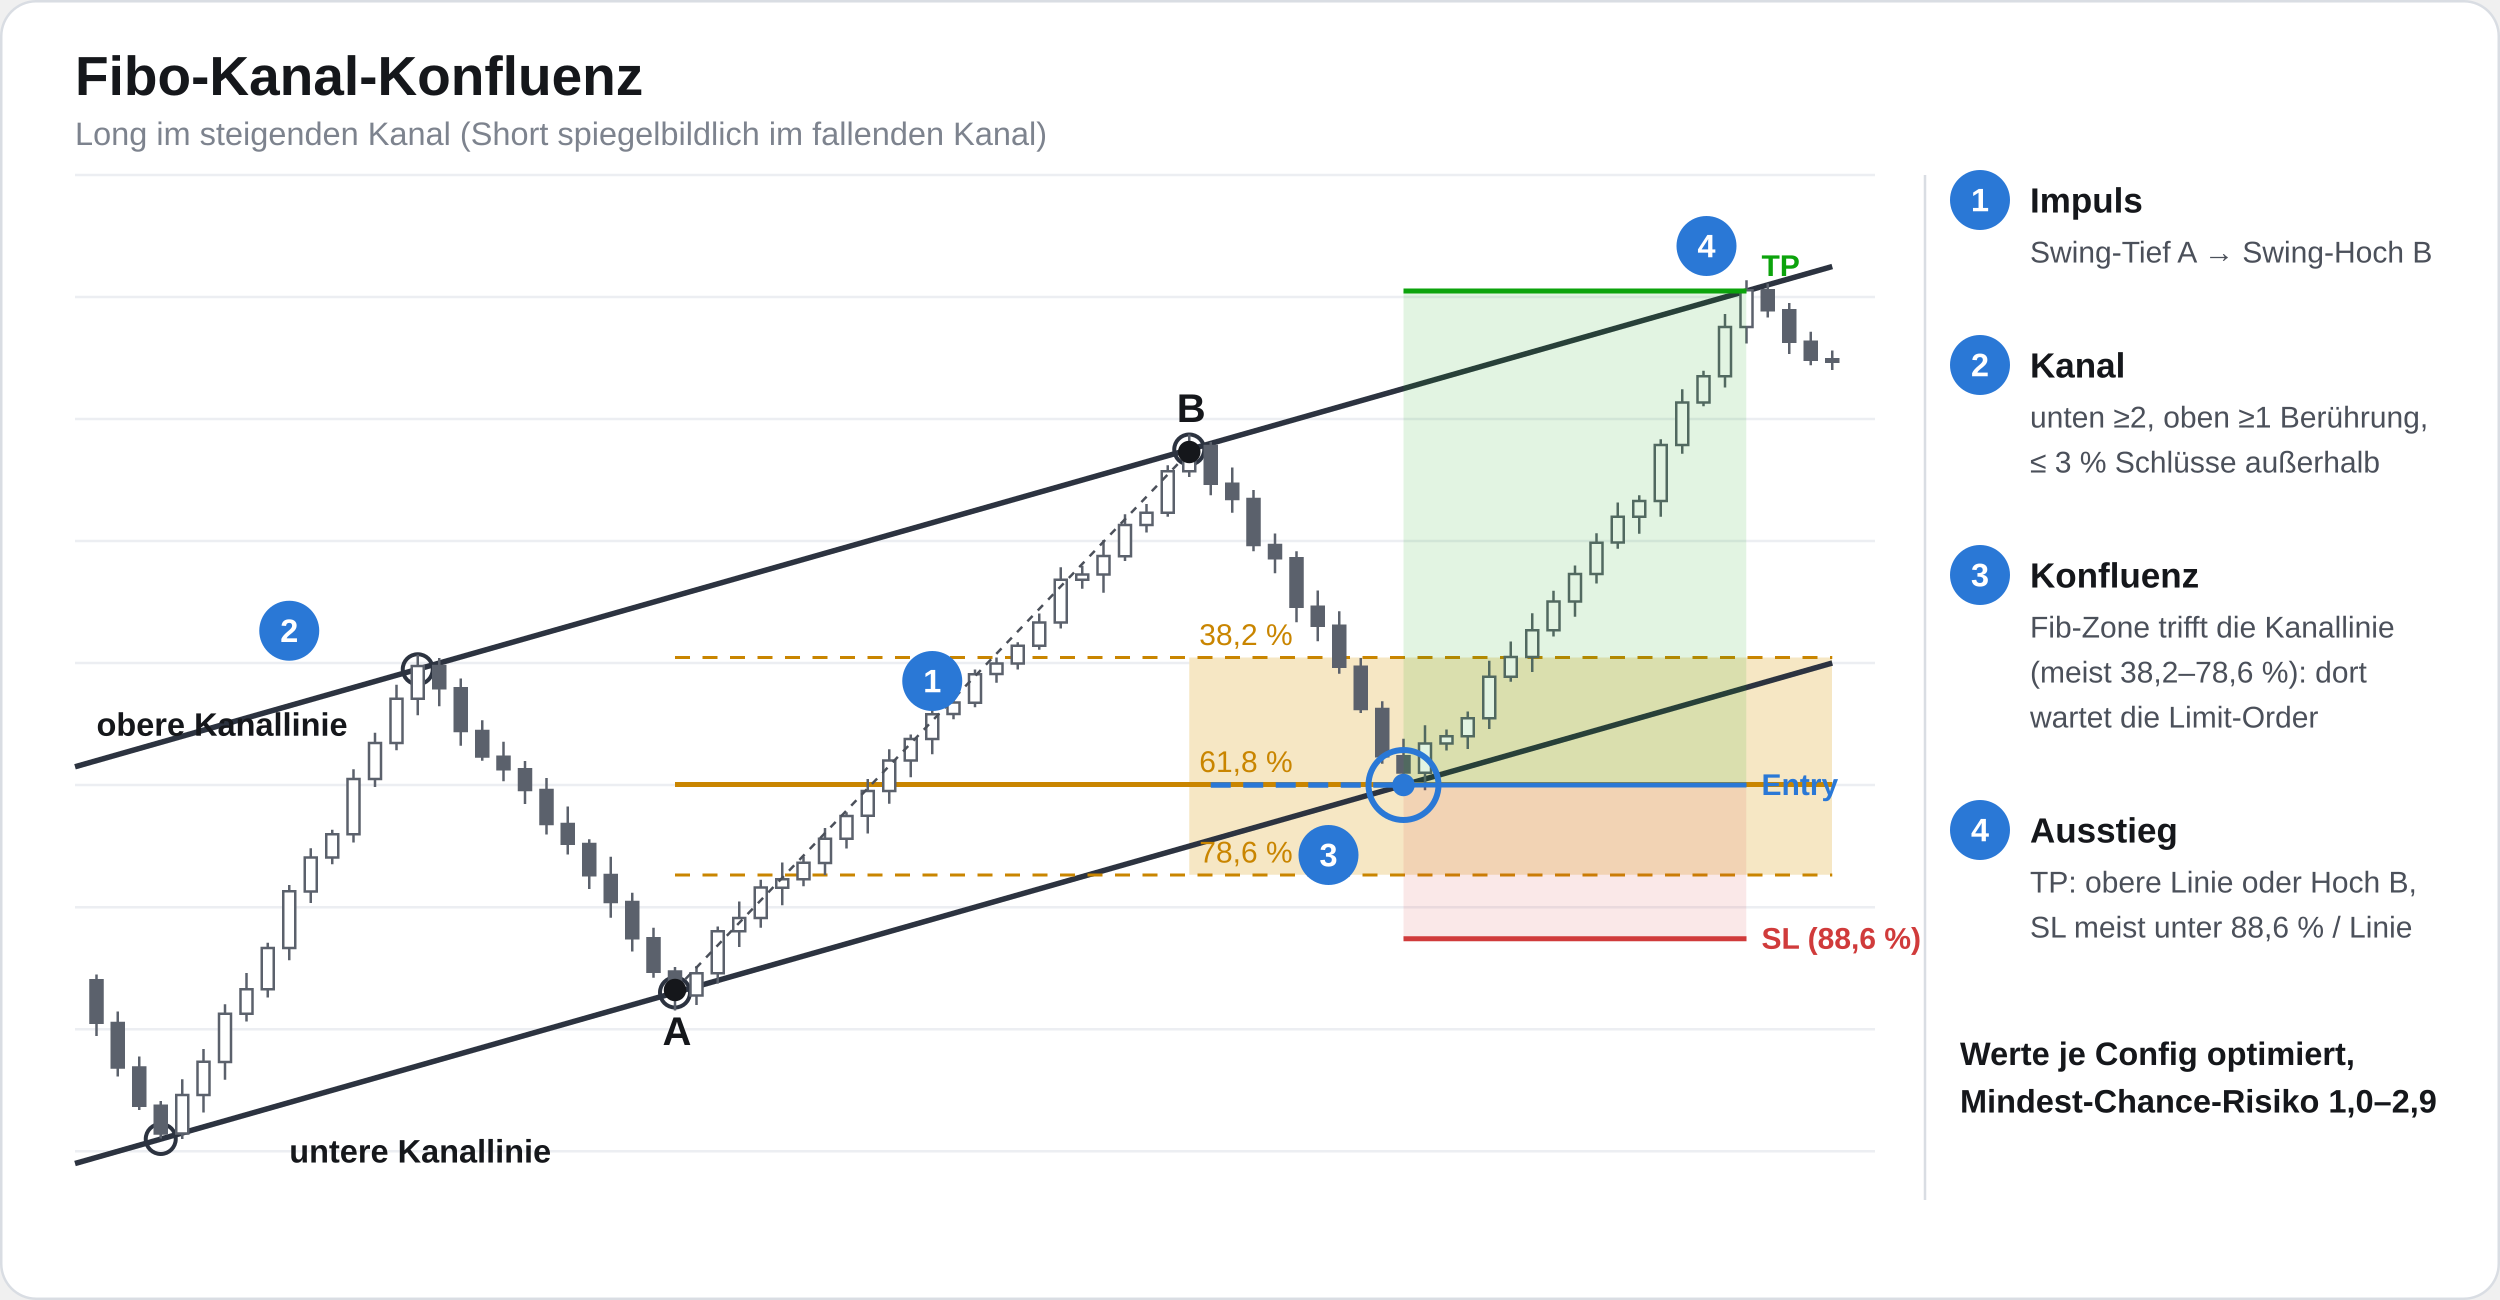
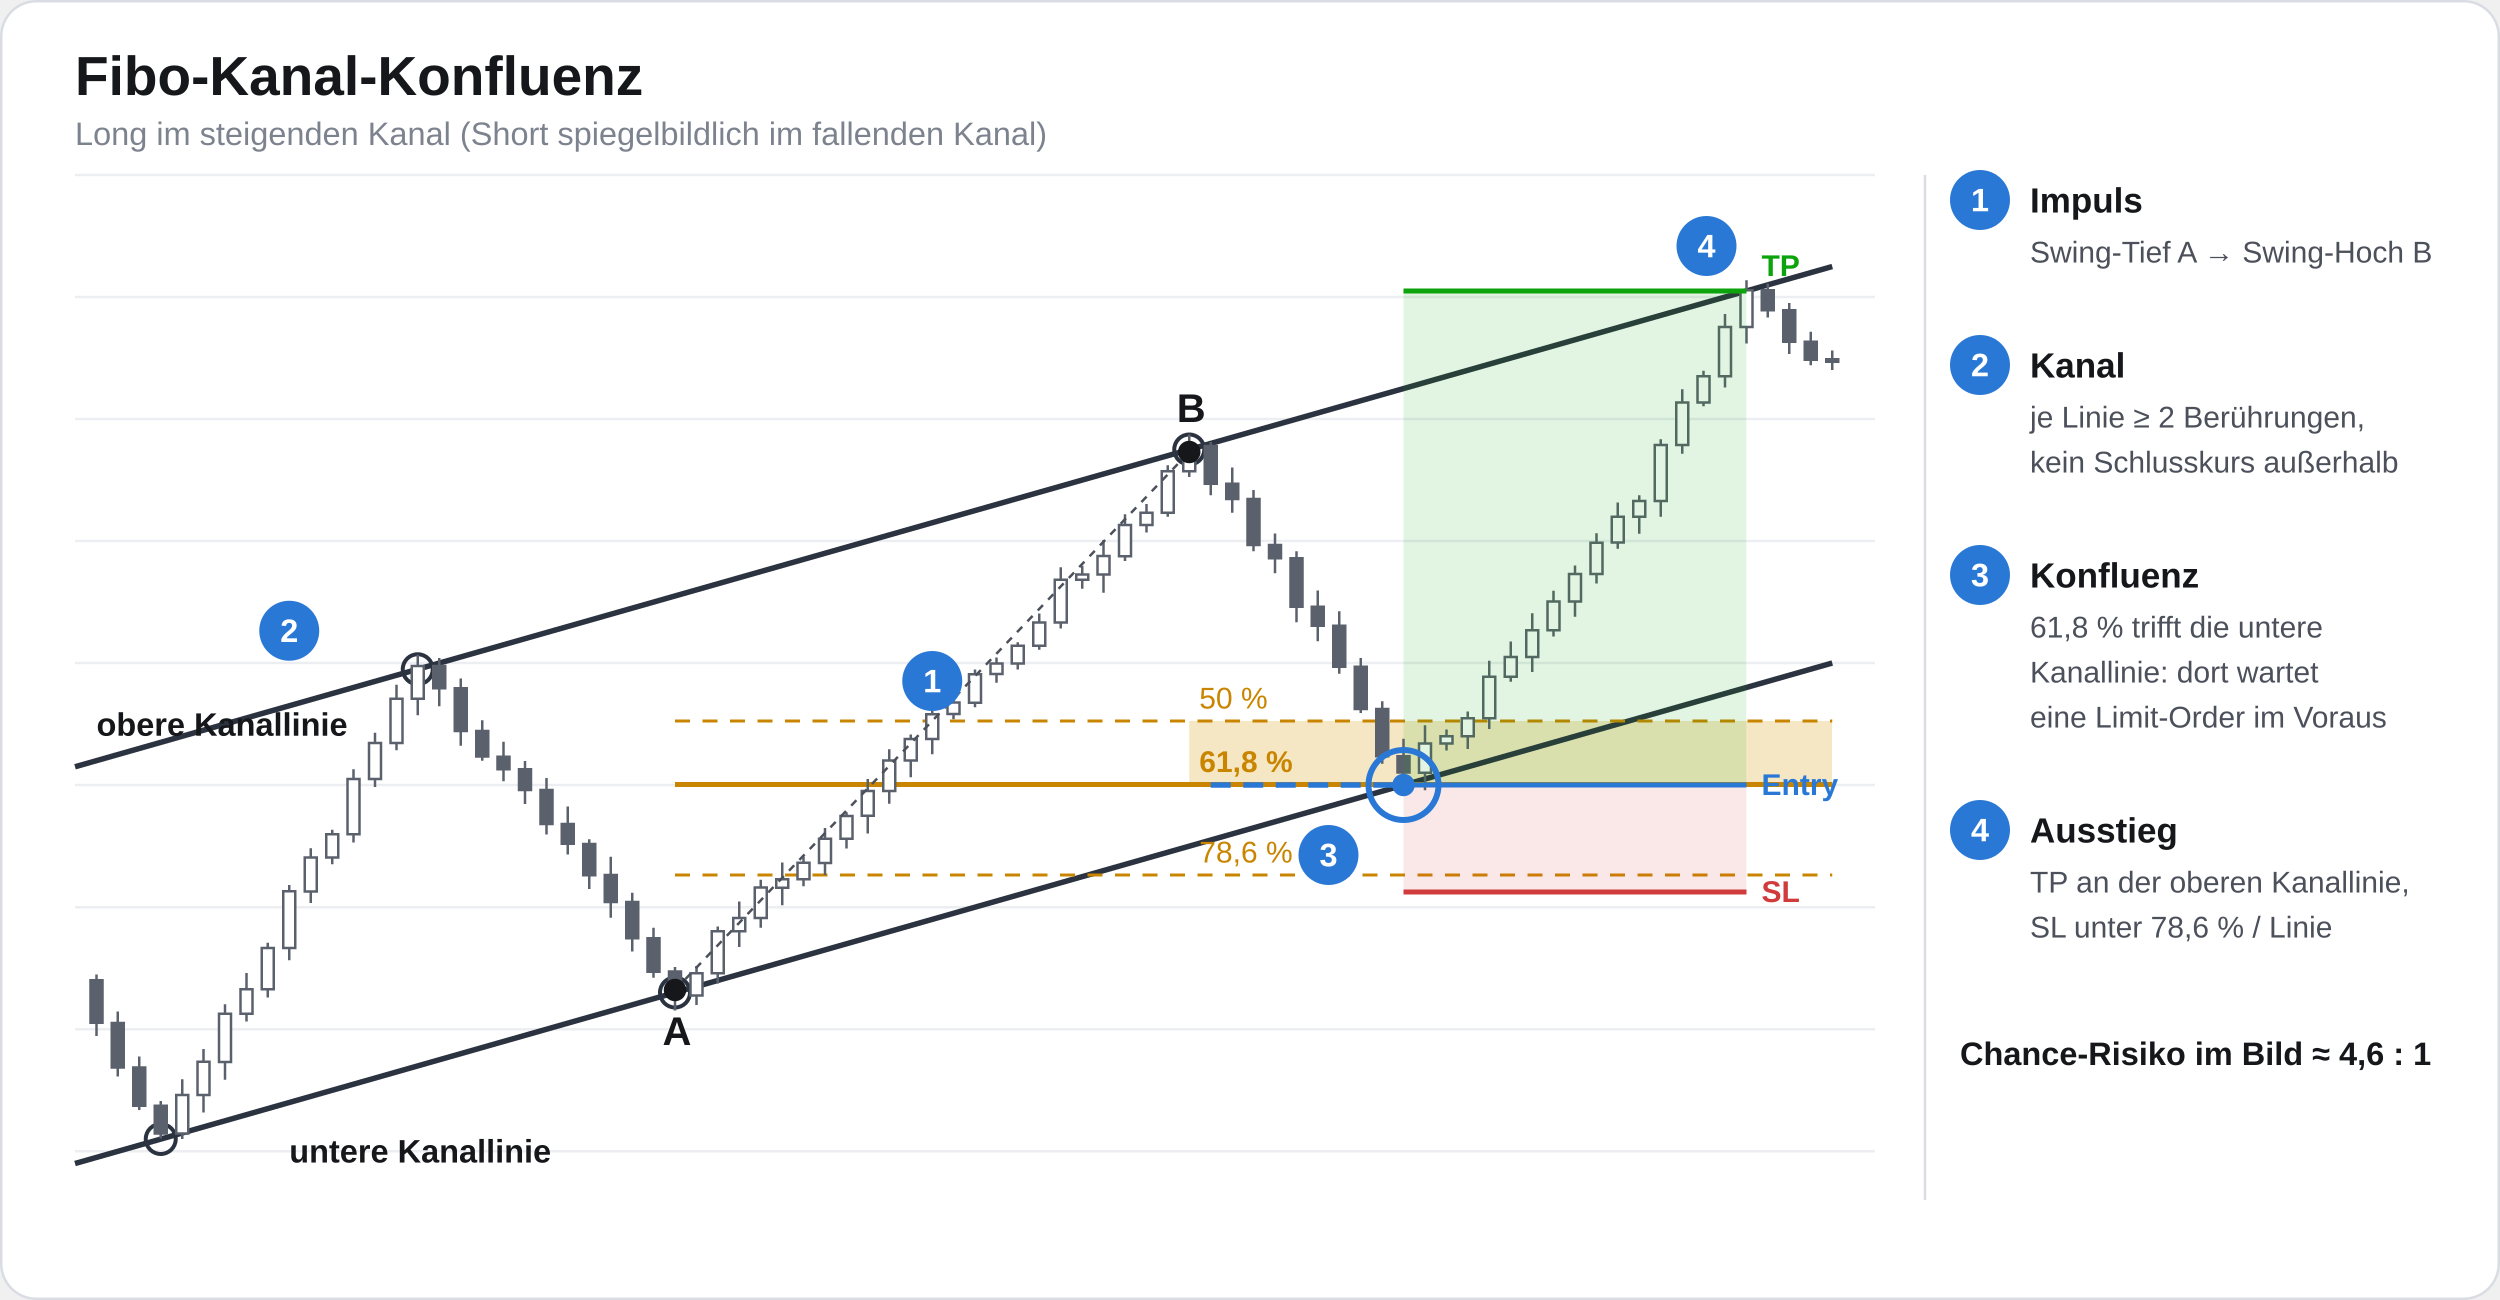
<svg xmlns="http://www.w3.org/2000/svg" viewBox="0 0 1000 520" width="1000" height="520" font-family="'Segoe UI', 'Helvetica Neue', Arial, sans-serif">
  <rect x="0.5" y="0.5" width="999" height="519" rx="14" fill="#ffffff" stroke="#d9dde3" />
  <text x="30.0" y="38.0" font-size="22" fill="#15171b" font-weight="700" text-anchor="start">Fibo-Kanal-Konfluenz</text>
  <text x="30.0" y="58.0" font-size="13" fill="#7d838e" font-weight="400" text-anchor="start">Long im steigenden Kanal (Short spiegelbildlich im fallenden Kanal)</text>
  <line x1="30" x2="750" y1="460.5" y2="460.5" stroke="#eceef2" />
  <line x1="30" x2="750" y1="411.7" y2="411.7" stroke="#eceef2" />
  <line x1="30" x2="750" y1="362.9" y2="362.9" stroke="#eceef2" />
  <line x1="30" x2="750" y1="314.0" y2="314.0" stroke="#eceef2" />
  <line x1="30" x2="750" y1="265.2" y2="265.2" stroke="#eceef2" />
  <line x1="30" x2="750" y1="216.4" y2="216.4" stroke="#eceef2" />
  <line x1="30" x2="750" y1="167.6" y2="167.6" stroke="#eceef2" />
  <line x1="30" x2="750" y1="118.8" y2="118.8" stroke="#eceef2" />
  <line x1="30" x2="750" y1="70.0" y2="70.0" stroke="#eceef2" />
-   <rect x="475.7" y="263.0" width="257.1" height="86.9" fill="#f6e7c4" />
+   <rect x="475.7" y="288.4" width="257.1" height="25.4" fill="#f6e7c4" />
  <line x1="30.0" x2="732.9" y1="465.4" y2="265.2" stroke="#2c3340" stroke-width="2.2" />
  <line x1="30.0" x2="732.9" y1="306.7" y2="106.6" stroke="#2c3340" stroke-width="2.2" />
  <circle cx="64.3" cy="455.6" r="6" fill="none" stroke="#2c3340" stroke-width="1.6" />
  <circle cx="270.0" cy="397.0" r="6" fill="none" stroke="#2c3340" stroke-width="1.6" />
  <circle cx="167.1" cy="267.7" r="6" fill="none" stroke="#2c3340" stroke-width="1.6" />
  <circle cx="475.7" cy="179.8" r="6" fill="none" stroke="#2c3340" stroke-width="1.6" />
-   <line x1="270.0" x2="732.9" y1="263.0" y2="263.0" stroke="#c98500" stroke-width="1.2" stroke-dasharray="6 5" />
-   <text x="479.7" y="258.0" font-size="12" fill="#c98500" font-weight="400" text-anchor="start">38,2 %</text>
+   <line x1="270.0" x2="732.9" y1="288.4" y2="288.4" stroke="#c98500" stroke-width="1.2" stroke-dasharray="6 5" />
+   <text x="479.7" y="283.4" font-size="12" fill="#c98500" font-weight="400" text-anchor="start">50 %</text>
  <line x1="270.0" x2="732.9" y1="313.8" y2="313.8" stroke="#c98500" stroke-width="2" />
-   <text x="479.7" y="308.8" font-size="12" fill="#c98500" font-weight="400" text-anchor="start">61,8 %</text>
+   <text x="479.7" y="308.8" font-size="12" fill="#c98500" font-weight="700" text-anchor="start">61,8 %</text>
  <line x1="270.0" x2="732.9" y1="350.0" y2="350.0" stroke="#c98500" stroke-width="1.2" stroke-dasharray="6 5" />
  <text x="479.7" y="345.0" font-size="12" fill="#c98500" font-weight="400" text-anchor="start">78,6 %</text>
  <line x1="38.6" x2="38.6" y1="389.8" y2="414.4" stroke="#5b616c" />
  <rect x="36.2" y="392.1" width="4.8" height="17.0" fill="#5b616c" stroke="#5b616c" />
  <line x1="47.1" x2="47.1" y1="404.6" y2="430.6" stroke="#5b616c" />
  <rect x="44.7" y="409.2" width="4.8" height="17.8" fill="#5b616c" stroke="#5b616c" />
  <line x1="55.7" x2="55.7" y1="422.6" y2="444.0" stroke="#5b616c" />
  <rect x="53.3" y="427.0" width="4.8" height="15.3" fill="#5b616c" stroke="#5b616c" />
  <line x1="64.3" x2="64.3" y1="440.4" y2="455.4" stroke="#5b616c" />
  <rect x="61.9" y="442.3" width="4.8" height="11.1" fill="#5b616c" stroke="#5b616c" />
  <line x1="72.9" x2="72.9" y1="431.7" y2="455.6" stroke="#5b616c" />
  <rect x="70.5" y="438.0" width="4.8" height="15.4" fill="#ffffff" stroke="#5b616c" />
  <line x1="81.4" x2="81.4" y1="419.6" y2="445.0" stroke="#5b616c" />
  <rect x="79.0" y="424.7" width="4.8" height="13.3" fill="#ffffff" stroke="#5b616c" />
  <line x1="90.0" x2="90.0" y1="401.7" y2="431.9" stroke="#5b616c" />
  <rect x="87.6" y="405.5" width="4.8" height="19.3" fill="#ffffff" stroke="#5b616c" />
  <line x1="98.6" x2="98.6" y1="389.2" y2="408.6" stroke="#5b616c" />
  <rect x="96.2" y="395.7" width="4.8" height="9.8" fill="#ffffff" stroke="#5b616c" />
  <line x1="107.1" x2="107.1" y1="377.1" y2="399.0" stroke="#5b616c" />
  <rect x="104.7" y="379.2" width="4.8" height="16.5" fill="#ffffff" stroke="#5b616c" />
  <line x1="115.7" x2="115.7" y1="354.0" y2="384.1" stroke="#5b616c" />
  <rect x="113.3" y="356.5" width="4.8" height="22.7" fill="#ffffff" stroke="#5b616c" />
  <line x1="124.3" x2="124.3" y1="339.3" y2="361.2" stroke="#5b616c" />
  <rect x="121.9" y="343.0" width="4.8" height="13.6" fill="#ffffff" stroke="#5b616c" />
  <line x1="132.9" x2="132.9" y1="331.9" y2="345.7" stroke="#5b616c" />
  <rect x="130.5" y="333.7" width="4.8" height="9.3" fill="#ffffff" stroke="#5b616c" />
  <line x1="141.4" x2="141.4" y1="307.7" y2="337.0" stroke="#5b616c" />
  <rect x="139.0" y="311.6" width="4.8" height="22.1" fill="#ffffff" stroke="#5b616c" />
  <line x1="150.0" x2="150.0" y1="293.1" y2="314.8" stroke="#5b616c" />
  <rect x="147.6" y="297.2" width="4.8" height="14.4" fill="#ffffff" stroke="#5b616c" />
  <line x1="158.6" x2="158.6" y1="273.9" y2="300.1" stroke="#5b616c" />
  <rect x="156.2" y="279.5" width="4.8" height="17.7" fill="#ffffff" stroke="#5b616c" />
  <line x1="167.1" x2="167.1" y1="261.9" y2="286.1" stroke="#5b616c" />
  <rect x="164.7" y="266.4" width="4.8" height="13.1" fill="#ffffff" stroke="#5b616c" />
  <line x1="175.7" x2="175.7" y1="263.2" y2="282.5" stroke="#5b616c" />
  <rect x="173.3" y="266.4" width="4.8" height="8.9" fill="#5b616c" stroke="#5b616c" />
  <line x1="184.3" x2="184.3" y1="271.4" y2="298.3" stroke="#5b616c" />
  <rect x="181.9" y="275.3" width="4.8" height="17.1" fill="#5b616c" stroke="#5b616c" />
  <line x1="192.9" x2="192.9" y1="288.1" y2="304.3" stroke="#5b616c" />
  <rect x="190.5" y="292.4" width="4.8" height="10.2" fill="#5b616c" stroke="#5b616c" />
  <line x1="201.4" x2="201.4" y1="296.7" y2="312.5" stroke="#5b616c" />
  <rect x="199.0" y="302.7" width="4.8" height="5.0" fill="#5b616c" stroke="#5b616c" />
  <line x1="210.0" x2="210.0" y1="304.4" y2="321.6" stroke="#5b616c" />
  <rect x="207.6" y="307.7" width="4.8" height="8.3" fill="#5b616c" stroke="#5b616c" />
  <line x1="218.6" x2="218.6" y1="311.2" y2="333.8" stroke="#5b616c" />
  <rect x="216.2" y="316.0" width="4.8" height="13.6" fill="#5b616c" stroke="#5b616c" />
  <line x1="227.1" x2="227.1" y1="322.6" y2="341.8" stroke="#5b616c" />
  <rect x="224.7" y="329.6" width="4.8" height="7.9" fill="#5b616c" stroke="#5b616c" />
  <line x1="235.7" x2="235.7" y1="335.7" y2="355.6" stroke="#5b616c" />
  <rect x="233.3" y="337.6" width="4.8" height="12.5" fill="#5b616c" stroke="#5b616c" />
  <line x1="244.3" x2="244.3" y1="342.7" y2="367.1" stroke="#5b616c" />
  <rect x="241.9" y="350.0" width="4.8" height="10.8" fill="#5b616c" stroke="#5b616c" />
  <line x1="252.9" x2="252.9" y1="357.1" y2="380.6" stroke="#5b616c" />
  <rect x="250.5" y="360.8" width="4.8" height="14.5" fill="#5b616c" stroke="#5b616c" />
  <line x1="261.4" x2="261.4" y1="371.1" y2="391.1" stroke="#5b616c" />
  <rect x="259.0" y="375.3" width="4.8" height="13.4" fill="#5b616c" stroke="#5b616c" />
  <line x1="270.0" x2="270.0" y1="386.8" y2="404.2" stroke="#5b616c" />
  <rect x="267.6" y="388.6" width="4.8" height="9.6" fill="#5b616c" stroke="#5b616c" />
  <line x1="278.6" x2="278.6" y1="386.4" y2="402.0" stroke="#5b616c" />
  <rect x="276.2" y="389.3" width="4.8" height="8.9" fill="#ffffff" stroke="#5b616c" />
  <line x1="287.1" x2="287.1" y1="370.6" y2="393.4" stroke="#5b616c" />
  <rect x="284.7" y="372.5" width="4.8" height="16.8" fill="#ffffff" stroke="#5b616c" />
  <line x1="295.7" x2="295.7" y1="360.6" y2="378.8" stroke="#5b616c" />
  <rect x="293.3" y="367.2" width="4.8" height="5.3" fill="#ffffff" stroke="#5b616c" />
  <line x1="304.3" x2="304.3" y1="351.9" y2="371.1" stroke="#5b616c" />
  <rect x="301.9" y="355.0" width="4.8" height="12.2" fill="#ffffff" stroke="#5b616c" />
  <line x1="312.9" x2="312.9" y1="345.0" y2="362.1" stroke="#5b616c" />
  <rect x="310.5" y="351.7" width="4.8" height="3.4" fill="#ffffff" stroke="#5b616c" />
  <line x1="321.4" x2="321.4" y1="342.6" y2="354.5" stroke="#5b616c" />
  <rect x="319.0" y="345.1" width="4.8" height="6.6" fill="#ffffff" stroke="#5b616c" />
  <line x1="330.0" x2="330.0" y1="331.2" y2="350.0" stroke="#5b616c" />
  <rect x="327.6" y="335.5" width="4.8" height="9.7" fill="#ffffff" stroke="#5b616c" />
  <line x1="338.6" x2="338.6" y1="324.9" y2="339.4" stroke="#5b616c" />
  <rect x="336.2" y="326.4" width="4.8" height="9.1" fill="#ffffff" stroke="#5b616c" />
  <line x1="347.1" x2="347.1" y1="311.6" y2="333.4" stroke="#5b616c" />
  <rect x="344.7" y="316.4" width="4.8" height="9.9" fill="#ffffff" stroke="#5b616c" />
  <line x1="355.7" x2="355.7" y1="299.7" y2="321.5" stroke="#5b616c" />
  <rect x="353.3" y="304.2" width="4.8" height="12.2" fill="#ffffff" stroke="#5b616c" />
  <line x1="364.3" x2="364.3" y1="293.8" y2="310.9" stroke="#5b616c" />
  <rect x="361.9" y="295.6" width="4.8" height="8.6" fill="#ffffff" stroke="#5b616c" />
  <line x1="372.9" x2="372.9" y1="279.1" y2="301.7" stroke="#5b616c" />
  <rect x="370.5" y="285.7" width="4.8" height="9.9" fill="#ffffff" stroke="#5b616c" />
  <line x1="381.4" x2="381.4" y1="277.2" y2="287.7" stroke="#5b616c" />
  <rect x="379.0" y="281.0" width="4.8" height="4.6" fill="#ffffff" stroke="#5b616c" />
  <line x1="390.0" x2="390.0" y1="267.8" y2="282.9" stroke="#5b616c" />
  <rect x="387.6" y="269.7" width="4.8" height="11.4" fill="#ffffff" stroke="#5b616c" />
  <line x1="398.6" x2="398.6" y1="263.0" y2="273.1" stroke="#5b616c" />
  <rect x="396.2" y="265.4" width="4.8" height="4.2" fill="#ffffff" stroke="#5b616c" />
  <line x1="407.1" x2="407.1" y1="256.9" y2="267.8" stroke="#5b616c" />
  <rect x="404.7" y="258.3" width="4.8" height="7.1" fill="#ffffff" stroke="#5b616c" />
  <line x1="415.7" x2="415.7" y1="245.4" y2="259.9" stroke="#5b616c" />
  <rect x="413.3" y="249.0" width="4.8" height="9.3" fill="#ffffff" stroke="#5b616c" />
  <line x1="424.3" x2="424.3" y1="226.9" y2="251.4" stroke="#5b616c" />
  <rect x="421.9" y="231.9" width="4.8" height="17.1" fill="#ffffff" stroke="#5b616c" />
  <line x1="432.9" x2="432.9" y1="226.3" y2="235.5" stroke="#5b616c" />
  <rect x="430.5" y="229.8" width="4.8" height="2.1" fill="#ffffff" stroke="#5b616c" />
  <line x1="441.4" x2="441.4" y1="216.0" y2="237.1" stroke="#5b616c" />
  <rect x="439.0" y="222.4" width="4.8" height="7.4" fill="#ffffff" stroke="#5b616c" />
  <line x1="450.0" x2="450.0" y1="205.7" y2="224.4" stroke="#5b616c" />
  <rect x="447.6" y="210.0" width="4.8" height="12.5" fill="#ffffff" stroke="#5b616c" />
  <line x1="458.6" x2="458.6" y1="201.6" y2="213.0" stroke="#5b616c" />
  <rect x="456.2" y="205.1" width="4.8" height="4.9" fill="#ffffff" stroke="#5b616c" />
  <line x1="467.1" x2="467.1" y1="186.1" y2="206.7" stroke="#5b616c" />
  <rect x="464.7" y="188.5" width="4.8" height="16.6" fill="#ffffff" stroke="#5b616c" />
  <line x1="475.7" x2="475.7" y1="173.8" y2="190.8" stroke="#5b616c" />
  <rect x="473.3" y="178.4" width="4.8" height="10.1" fill="#ffffff" stroke="#5b616c" />
  <line x1="484.3" x2="484.3" y1="176.8" y2="198.1" stroke="#5b616c" />
  <rect x="481.9" y="178.4" width="4.8" height="15.1" fill="#5b616c" stroke="#5b616c" />
  <line x1="492.9" x2="492.9" y1="187.0" y2="205.1" stroke="#5b616c" />
  <rect x="490.5" y="193.5" width="4.8" height="6.1" fill="#5b616c" stroke="#5b616c" />
  <line x1="501.4" x2="501.4" y1="196.0" y2="220.5" stroke="#5b616c" />
  <rect x="499.0" y="199.6" width="4.8" height="18.4" fill="#5b616c" stroke="#5b616c" />
  <line x1="510.0" x2="510.0" y1="213.4" y2="229.3" stroke="#5b616c" />
  <rect x="507.6" y="218.0" width="4.8" height="5.3" fill="#5b616c" stroke="#5b616c" />
  <line x1="518.6" x2="518.6" y1="220.5" y2="248.9" stroke="#5b616c" />
  <rect x="516.2" y="223.3" width="4.8" height="19.4" fill="#5b616c" stroke="#5b616c" />
  <line x1="527.1" x2="527.1" y1="236.2" y2="256.5" stroke="#5b616c" />
  <rect x="524.7" y="242.7" width="4.8" height="7.6" fill="#5b616c" stroke="#5b616c" />
  <line x1="535.7" x2="535.7" y1="244.5" y2="269.5" stroke="#5b616c" />
  <rect x="533.3" y="250.3" width="4.8" height="16.4" fill="#5b616c" stroke="#5b616c" />
  <line x1="544.3" x2="544.3" y1="263.2" y2="285.2" stroke="#5b616c" />
  <rect x="541.9" y="266.7" width="4.8" height="16.9" fill="#5b616c" stroke="#5b616c" />
  <line x1="552.9" x2="552.9" y1="280.5" y2="305.5" stroke="#5b616c" />
  <rect x="550.5" y="283.6" width="4.8" height="18.9" fill="#5b616c" stroke="#5b616c" />
  <line x1="561.4" x2="561.4" y1="295.5" y2="315.0" stroke="#5b616c" />
  <rect x="559.0" y="302.5" width="4.8" height="6.5" fill="#5b616c" stroke="#5b616c" />
  <line x1="570.0" x2="570.0" y1="290.1" y2="316.1" stroke="#5b616c" />
  <rect x="567.6" y="297.4" width="4.8" height="11.7" fill="#ffffff" stroke="#5b616c" />
  <line x1="578.6" x2="578.6" y1="291.8" y2="300.2" stroke="#5b616c" />
  <rect x="576.2" y="294.5" width="4.8" height="2.9" fill="#ffffff" stroke="#5b616c" />
  <line x1="587.1" x2="587.1" y1="284.6" y2="299.6" stroke="#5b616c" />
  <rect x="584.7" y="287.3" width="4.8" height="7.2" fill="#ffffff" stroke="#5b616c" />
  <line x1="595.7" x2="595.7" y1="264.3" y2="291.6" stroke="#5b616c" />
  <rect x="593.3" y="270.7" width="4.8" height="16.6" fill="#ffffff" stroke="#5b616c" />
  <line x1="604.3" x2="604.3" y1="256.6" y2="272.7" stroke="#5b616c" />
  <rect x="601.9" y="262.8" width="4.8" height="7.9" fill="#ffffff" stroke="#5b616c" />
  <line x1="612.9" x2="612.9" y1="245.3" y2="268.8" stroke="#5b616c" />
  <rect x="610.5" y="252.1" width="4.8" height="10.7" fill="#ffffff" stroke="#5b616c" />
  <line x1="621.4" x2="621.4" y1="236.3" y2="254.6" stroke="#5b616c" />
  <rect x="619.0" y="240.6" width="4.8" height="11.5" fill="#ffffff" stroke="#5b616c" />
  <line x1="630.0" x2="630.0" y1="226.2" y2="246.7" stroke="#5b616c" />
  <rect x="627.6" y="229.6" width="4.8" height="11.0" fill="#ffffff" stroke="#5b616c" />
  <line x1="638.6" x2="638.6" y1="213.3" y2="233.4" stroke="#5b616c" />
  <rect x="636.2" y="217.1" width="4.8" height="12.5" fill="#ffffff" stroke="#5b616c" />
  <line x1="647.1" x2="647.1" y1="201.0" y2="219.5" stroke="#5b616c" />
  <rect x="644.7" y="206.7" width="4.8" height="10.3" fill="#ffffff" stroke="#5b616c" />
  <line x1="655.7" x2="655.7" y1="198.1" y2="213.5" stroke="#5b616c" />
  <rect x="653.3" y="200.4" width="4.8" height="6.3" fill="#ffffff" stroke="#5b616c" />
  <line x1="664.3" x2="664.3" y1="175.7" y2="206.7" stroke="#5b616c" />
  <rect x="661.9" y="178.0" width="4.8" height="22.4" fill="#ffffff" stroke="#5b616c" />
  <line x1="672.9" x2="672.9" y1="155.7" y2="181.5" stroke="#5b616c" />
  <rect x="670.5" y="161.0" width="4.8" height="17.0" fill="#ffffff" stroke="#5b616c" />
  <line x1="681.4" x2="681.4" y1="148.3" y2="162.5" stroke="#5b616c" />
  <rect x="679.0" y="150.5" width="4.8" height="10.5" fill="#ffffff" stroke="#5b616c" />
  <line x1="690.0" x2="690.0" y1="125.6" y2="155.0" stroke="#5b616c" />
  <rect x="687.6" y="130.8" width="4.8" height="19.7" fill="#ffffff" stroke="#5b616c" />
  <line x1="698.6" x2="698.6" y1="112.1" y2="137.4" stroke="#5b616c" />
  <rect x="696.2" y="116.1" width="4.8" height="14.7" fill="#ffffff" stroke="#5b616c" />
  <line x1="707.1" x2="707.1" y1="113.4" y2="127.0" stroke="#5b616c" />
  <rect x="704.7" y="116.1" width="4.8" height="8.0" fill="#5b616c" stroke="#5b616c" />
  <line x1="715.7" x2="715.7" y1="121.2" y2="141.6" stroke="#5b616c" />
  <rect x="713.3" y="124.1" width="4.8" height="12.6" fill="#5b616c" stroke="#5b616c" />
  <line x1="724.3" x2="724.3" y1="132.7" y2="146.1" stroke="#5b616c" />
  <rect x="721.9" y="136.7" width="4.8" height="7.2" fill="#5b616c" stroke="#5b616c" />
  <line x1="732.9" x2="732.9" y1="140.2" y2="148.0" stroke="#5b616c" />
  <rect x="730.5" y="143.7" width="4.8" height="1.0" fill="#ffffff" stroke="#5b616c" />
  <line x1="270.0" x2="475.7" y1="396.0" y2="180.8" stroke="#4b505a" stroke-dasharray="3 3" />
  <circle cx="270.0" cy="396.0" r="4.5" fill="#15171b" />
  <text x="265.0" y="418.0" font-size="16" fill="#15171b" font-weight="800" text-anchor="start">A</text>
  <circle cx="475.7" cy="180.8" r="4.5" fill="#15171b" />
  <text x="470.7" y="168.8" font-size="16" fill="#15171b" font-weight="800" text-anchor="start">B</text>
  <line x1="484.3" x2="561.4" y1="314.0" y2="314.0" stroke="#2a78d6" stroke-width="2.2" stroke-dasharray="8 5" />
  <rect x="561.4" y="116.4" width="137.1" height="197.7" fill="#0ca30c" fill-opacity="0.12" />
-   <rect x="561.4" y="314.0" width="137.1" height="61.5" fill="#d03b3b" fill-opacity="0.12" />
+   <rect x="561.4" y="314.0" width="137.1" height="42.8" fill="#d03b3b" fill-opacity="0.12" />
  <line x1="561.4" x2="698.6" y1="116.4" y2="116.4" stroke="#0ca30c" stroke-width="2" />
-   <line x1="561.4" x2="698.6" y1="375.5" y2="375.5" stroke="#d03b3b" stroke-width="2" />
+   <line x1="561.4" x2="698.6" y1="356.8" y2="356.8" stroke="#d03b3b" stroke-width="2" />
  <line x1="561.4" x2="698.6" y1="314.0" y2="314.0" stroke="#2a78d6" stroke-width="2" />
  <text x="704.6" y="110.4" font-size="12" fill="#0ca30c" font-weight="700" text-anchor="start">TP</text>
  <text x="704.6" y="318.0" font-size="12" fill="#2a78d6" font-weight="700" text-anchor="start">Entry</text>
-   <text x="704.6" y="379.5" font-size="12" fill="#d03b3b" font-weight="700" text-anchor="start">SL (88,6 %)</text>
+   <text x="704.6" y="360.8" font-size="12" fill="#d03b3b" font-weight="700" text-anchor="start">SL</text>
  <circle cx="561.4" cy="314.0" r="14" fill="none" stroke="#2a78d6" stroke-width="2.4" />
  <circle cx="561.4" cy="314.0" r="4.5" fill="#2a78d6" />
  <text x="38.6" y="294.3" font-size="13" fill="#15171b" font-weight="700" text-anchor="start">obere Kanallinie</text>
  <text x="115.7" y="465.0" font-size="13" fill="#15171b" font-weight="700" text-anchor="start">untere Kanallinie</text>
  <circle cx="372.9" cy="272.4" r="12" fill="#2a78d6" />
  <text x="372.9" y="276.9" font-size="13" fill="#ffffff" font-weight="800" text-anchor="middle">1</text>
  <circle cx="115.7" cy="252.3" r="12" fill="#2a78d6" />
  <text x="115.7" y="256.8" font-size="13" fill="#ffffff" font-weight="800" text-anchor="middle">2</text>
  <circle cx="531.4" cy="342.0" r="12" fill="#2a78d6" />
  <text x="531.4" y="346.5" font-size="13" fill="#ffffff" font-weight="800" text-anchor="middle">3</text>
  <circle cx="682.6" cy="98.4" r="12" fill="#2a78d6" />
  <text x="682.6" y="102.9" font-size="13" fill="#ffffff" font-weight="800" text-anchor="middle">4</text>
  <line x1="770" x2="770" y1="70" y2="480" stroke="#d9dde3" />
  <circle cx="792.0" cy="80.0" r="12" fill="#2a78d6" />
  <text x="792.0" y="84.5" font-size="13" fill="#ffffff" font-weight="800" text-anchor="middle">1</text>
  <text x="812.0" y="85.0" font-size="14" fill="#15171b" font-weight="700" text-anchor="start">Impuls</text>
  <text x="812.0" y="105.0" font-size="12" fill="#4b505a" font-weight="400" text-anchor="start">Swing-Tief A → Swing-Hoch B</text>
  <circle cx="792.0" cy="146.0" r="12" fill="#2a78d6" />
  <text x="792.0" y="150.5" font-size="13" fill="#ffffff" font-weight="800" text-anchor="middle">2</text>
  <text x="812.0" y="151.0" font-size="14" fill="#15171b" font-weight="700" text-anchor="start">Kanal</text>
-   <text x="812.0" y="171.0" font-size="12" fill="#4b505a" font-weight="400" text-anchor="start">unten ≥2, oben ≥1 Berührung,</text>
-   <text x="812.0" y="189.0" font-size="12" fill="#4b505a" font-weight="400" text-anchor="start">≤ 3 % Schlüsse außerhalb</text>
+   <text x="812.0" y="171.0" font-size="12" fill="#4b505a" font-weight="400" text-anchor="start">je Linie ≥ 2 Berührungen,</text>
+   <text x="812.0" y="189.0" font-size="12" fill="#4b505a" font-weight="400" text-anchor="start">kein Schlusskurs außerhalb</text>
  <circle cx="792.0" cy="230.0" r="12" fill="#2a78d6" />
  <text x="792.0" y="234.5" font-size="13" fill="#ffffff" font-weight="800" text-anchor="middle">3</text>
  <text x="812.0" y="235.0" font-size="14" fill="#15171b" font-weight="700" text-anchor="start">Konfluenz</text>
-   <text x="812.0" y="255.0" font-size="12" fill="#4b505a" font-weight="400" text-anchor="start">Fib-Zone trifft die Kanallinie</text>
-   <text x="812.0" y="273.0" font-size="12" fill="#4b505a" font-weight="400" text-anchor="start">(meist 38,2–78,6 %): dort</text>
-   <text x="812.0" y="291.0" font-size="12" fill="#4b505a" font-weight="400" text-anchor="start">wartet die Limit-Order</text>
+   <text x="812.0" y="255.0" font-size="12" fill="#4b505a" font-weight="400" text-anchor="start">61,8 % trifft die untere</text>
+   <text x="812.0" y="273.0" font-size="12" fill="#4b505a" font-weight="400" text-anchor="start">Kanallinie: dort wartet</text>
+   <text x="812.0" y="291.0" font-size="12" fill="#4b505a" font-weight="400" text-anchor="start">eine Limit-Order im Voraus</text>
  <circle cx="792.0" cy="332.0" r="12" fill="#2a78d6" />
  <text x="792.0" y="336.5" font-size="13" fill="#ffffff" font-weight="800" text-anchor="middle">4</text>
  <text x="812.0" y="337.0" font-size="14" fill="#15171b" font-weight="700" text-anchor="start">Ausstieg</text>
-   <text x="812.0" y="357.0" font-size="12" fill="#4b505a" font-weight="400" text-anchor="start">TP: obere Linie oder Hoch B,</text>
-   <text x="812.0" y="375.0" font-size="12" fill="#4b505a" font-weight="400" text-anchor="start">SL meist unter 88,6 % / Linie</text>
-   <text x="784.0" y="426.0" font-size="13" fill="#15171b" font-weight="700" text-anchor="start">Werte je Config optimiert,</text>
-   <text x="784.0" y="445.0" font-size="13" fill="#15171b" font-weight="700" text-anchor="start">Mindest-Chance-Risiko 1,0–2,9</text>
+   <text x="812.0" y="357.0" font-size="12" fill="#4b505a" font-weight="400" text-anchor="start">TP an der oberen Kanallinie,</text>
+   <text x="812.0" y="375.0" font-size="12" fill="#4b505a" font-weight="400" text-anchor="start">SL unter 78,6 % / Linie</text>
+   <text x="784.0" y="426.0" font-size="13" fill="#15171b" font-weight="700" text-anchor="start">Chance-Risiko im Bild ≈ 4,6 : 1</text>
</svg>
